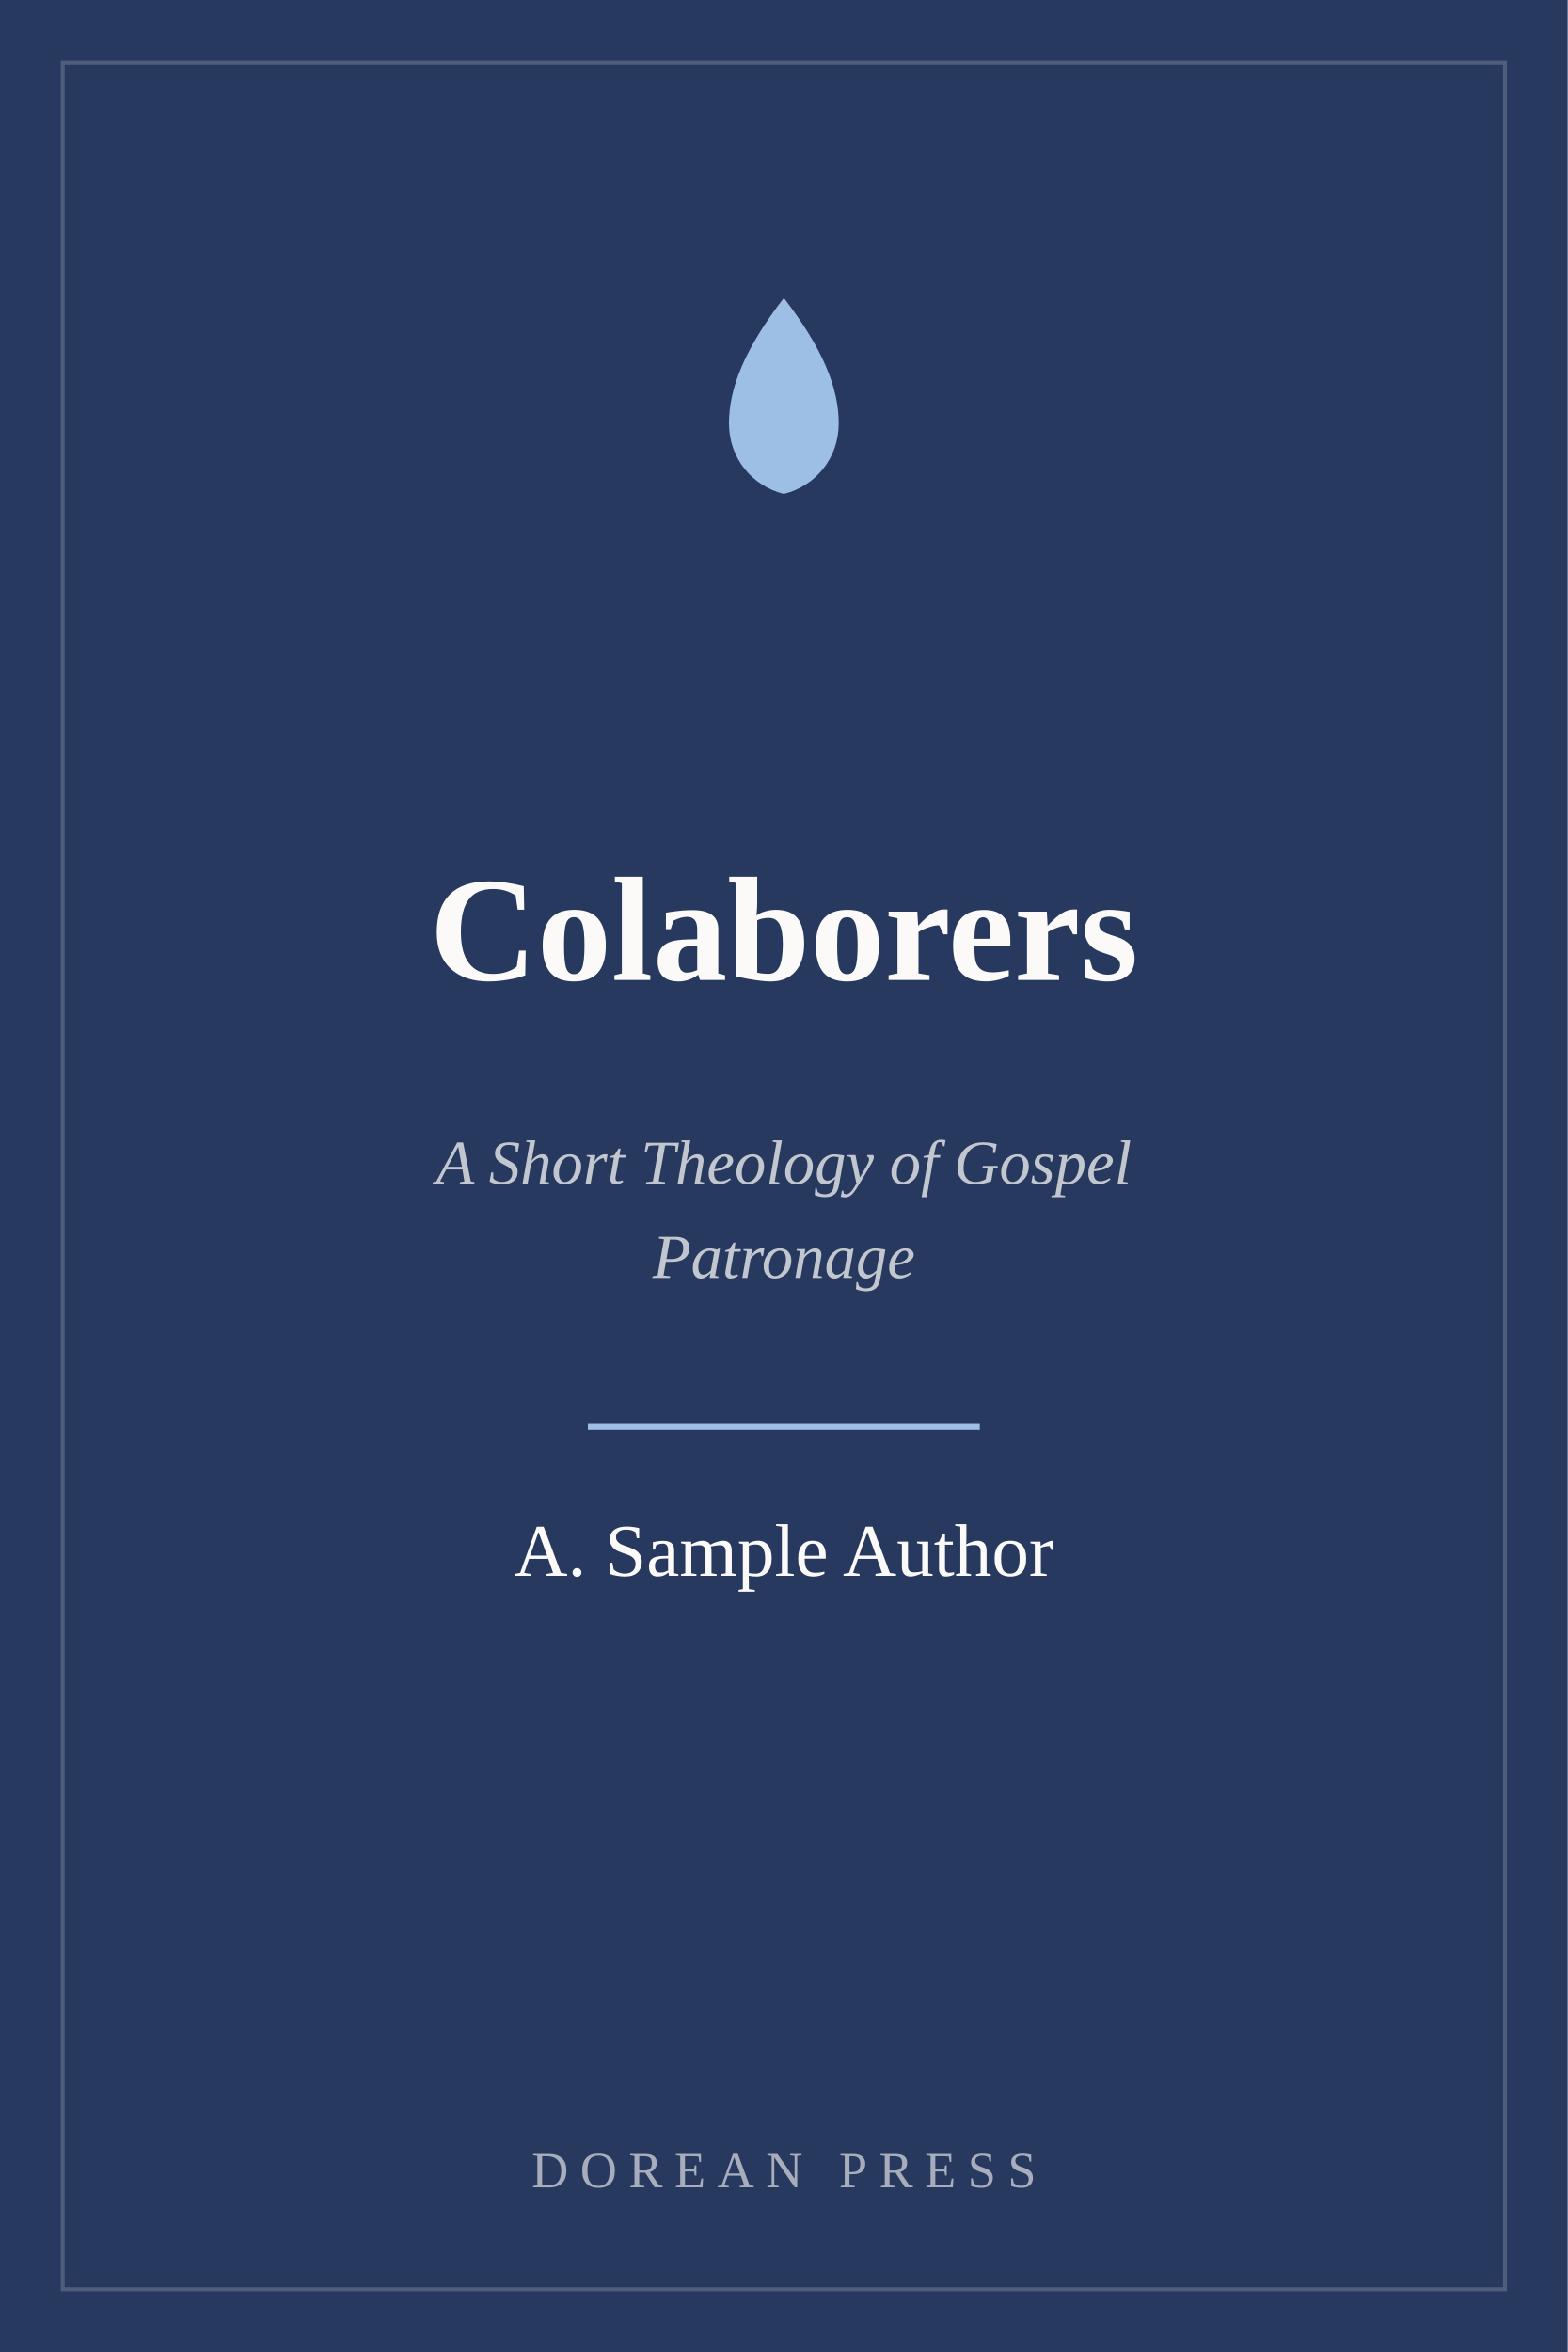
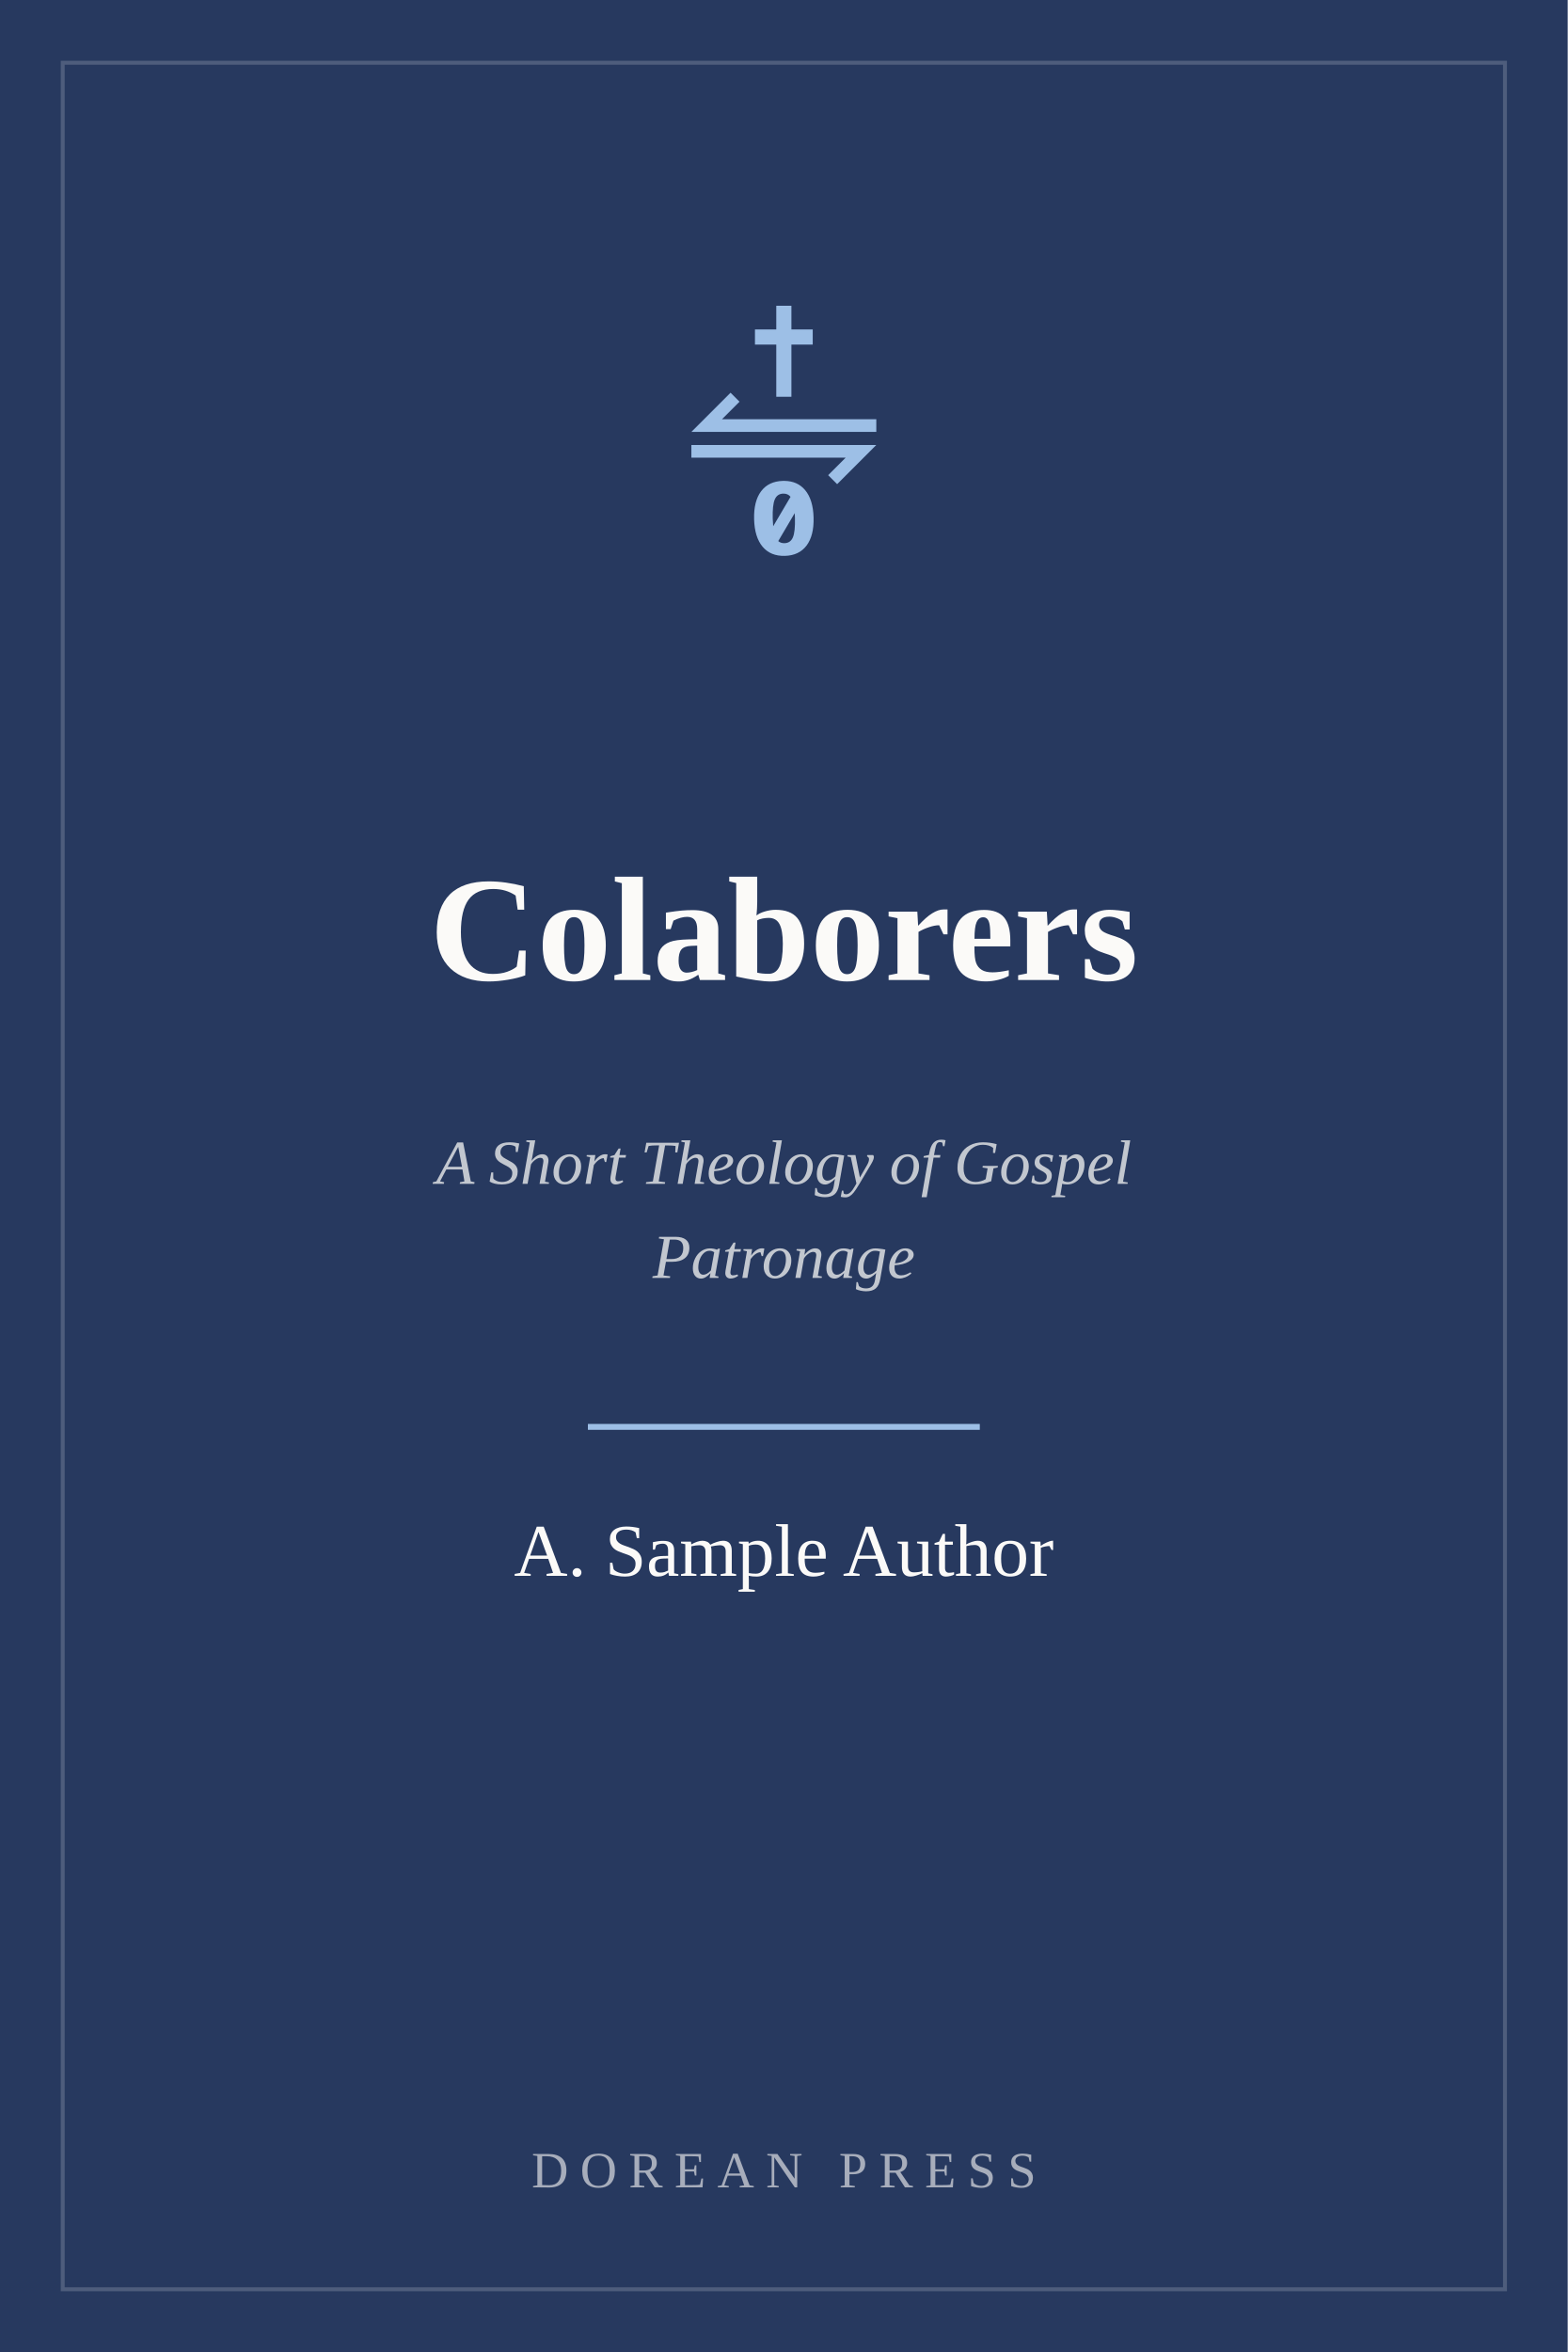
<svg xmlns="http://www.w3.org/2000/svg" viewBox="0 0 400 600">
  <rect width="400" height="600" fill="#27395f" />
  <rect x="16" y="16" width="368" height="568" fill="none" stroke="#ffffff2e" stroke-width="1" />
-   <g transform="translate(200 110)">
-     <path d="M0 -34c10 13 14 23 14 32 0 9-6 16-14 18-8-2-14-9-14-18 0-9 4-19 14-32Z" fill="#9dbfe6" />
+   <g transform="translate(200 110) scale(0.4158) translate(-56.73894 -76.96332)">
+     <g transform="translate(-128.9675,-66.22848)" fill="#9dbfe6">
+       <g transform="matrix(1.548495,0,0,1.548495,-794.7401,-409.238)">
+         <path d="m 630.162,307.051 v 36.059 h 6 v -36.059 z" />
+         <path d="m 621.715,316.439 v 6 h 22.893 v -6 z" />
+       </g>
+       <g transform="matrix(-1.55763,0,0,1.55763,1335.428,-422.8038)" fill="none" stroke="#9dbfe6" stroke-width="5" stroke-miterlimit="3.7">
+         <path d="m 701.696,361.145 h 66.817 L 757.351,349.983" />
+         <path d="m 774.549,371.295 h -66.817 l 11.162,11.162" />
+       </g>
+       <g transform="matrix(1.215192,0,0,1.215192,-594.4288,-95.95456) rotate(-1.507804)">
+         <path transform="matrix(0.2176543,0.00572914,-0.00572914,0.2176543,591.576,149.0808)" d="M 216.283 406.088 C 214.946 406.064 213.59 406.069 212.215 406.105 C 190.143 406.686 173.32 414.692 161.746 430.121 C 150.171 445.475 144.75 467.069 145.482 494.902 C 146.213 522.661 152.762 543.939 165.131 558.738 C 177.498 573.462 194.719 580.534 216.791 579.953 C 238.788 579.374 255.575 571.407 267.15 556.053 C 278.724 540.624 284.145 519.03 283.414 491.271 C 282.681 463.438 276.131 442.159 263.764 427.436 C 252.168 413.562 236.342 406.446 216.283 406.088 z M 212.992 435.623 C 220.223 435.433 225.878 437.911 229.975 443.033 L 189.729 511.336 C 189.204 505.974 188.855 500.006 188.682 493.428 C 188.13 472.478 189.726 457.687 193.467 449.053 C 197.206 440.344 203.714 435.867 212.992 435.623 z M 239.686 480.842 C 239.921 484.361 240.093 488.103 240.197 492.072 C 240.755 513.247 239.165 528.226 235.428 537.01 C 231.691 545.793 225.221 550.307 216.018 550.549 C 210.146 550.703 205.296 549.084 201.461 545.707 L 239.686 480.842 z" />
+       </g>
+     </g>
  </g>
  <text x="200" y="250" text-anchor="middle" font-family="Georgia, 'Times New Roman', serif" font-size="38" font-weight="600" fill="#fbfaf8">Colaborers</text>
  <text x="200" y="302" text-anchor="middle" font-family="Georgia, 'Times New Roman', serif" font-size="16" font-style="italic" fill="#fbfaf8bb">A Short Theology of Gospel</text>
  <text x="200" y="326" text-anchor="middle" font-family="Georgia, 'Times New Roman', serif" font-size="16" font-style="italic" fill="#fbfaf8bb">Patronage</text>
  <line x1="150" y1="364" x2="250" y2="364" stroke="#9dbfe6" stroke-width="1.5" />
  <text x="200" y="402" text-anchor="middle" font-family="Georgia, 'Times New Roman', serif" font-size="19" fill="#fbfaf8">A. Sample Author</text>
  <text x="200" y="558" text-anchor="middle" font-family="Georgia, 'Times New Roman', serif" font-size="13" letter-spacing="3" fill="#fbfaf899">DOREAN PRESS</text>
</svg>
